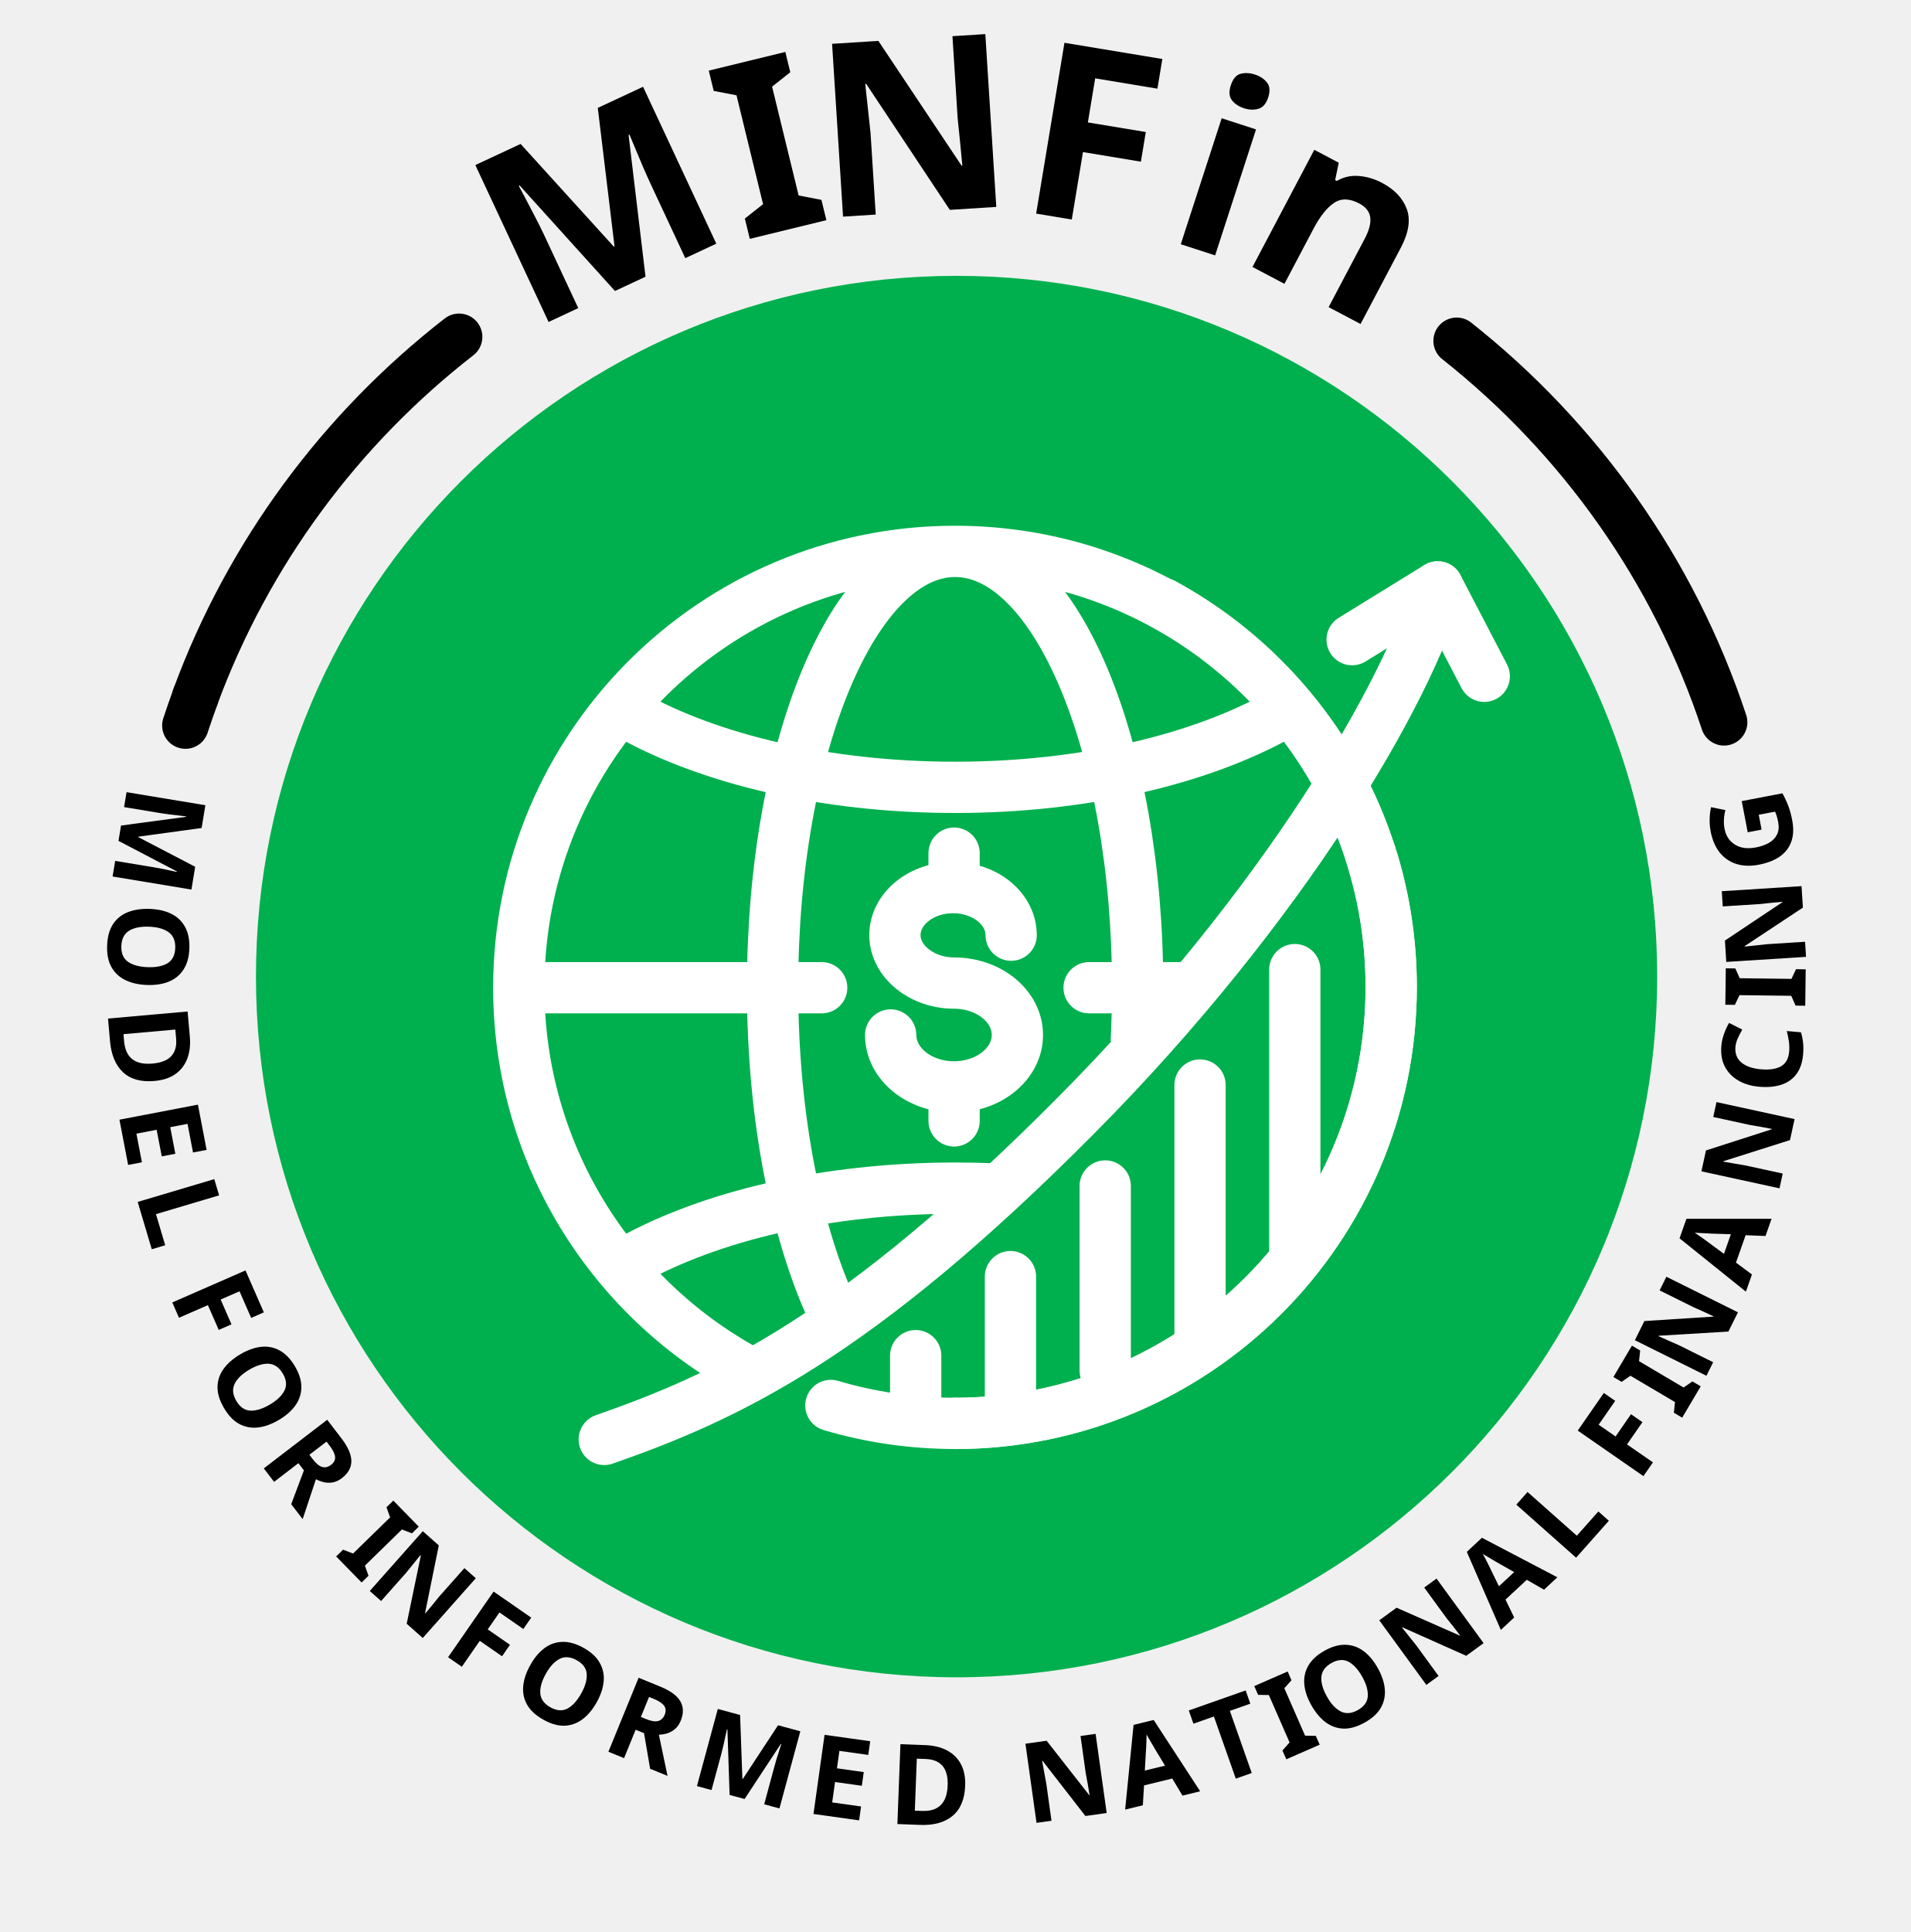
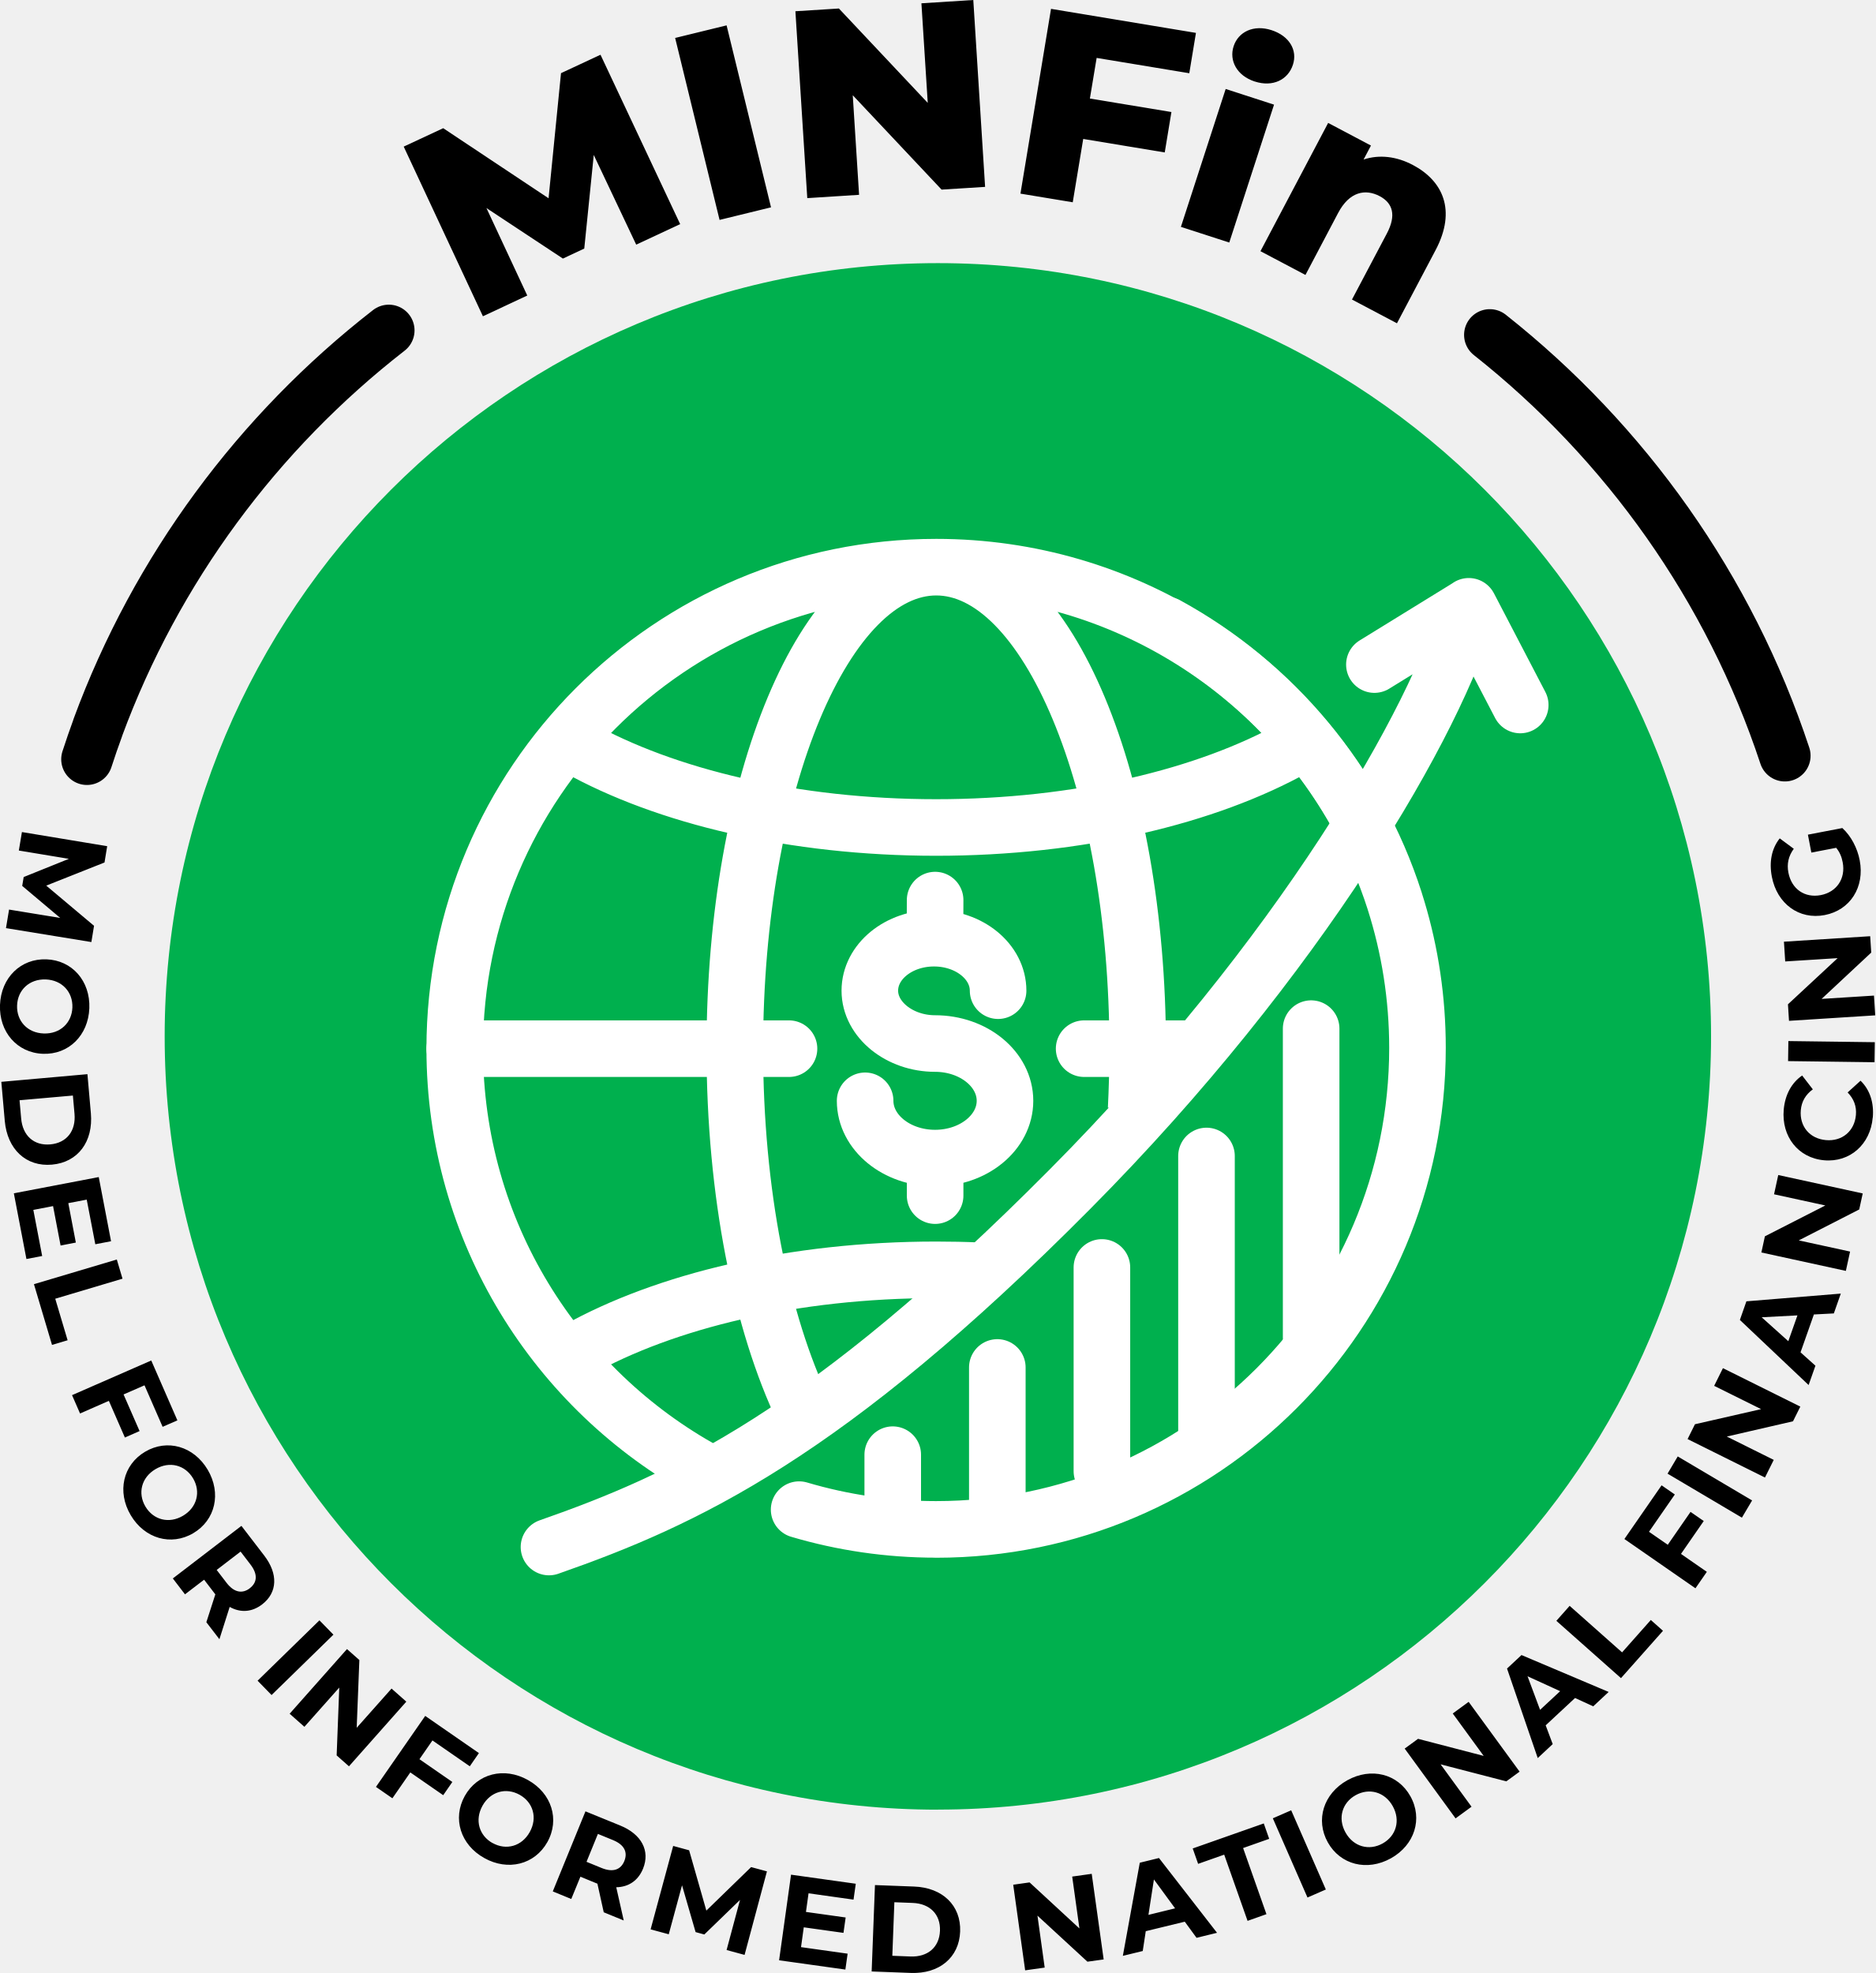
- <svg xmlns="http://www.w3.org/2000/svg" id="Layer_1" viewBox="0 0 300 303.34">
+ <svg xmlns="http://www.w3.org/2000/svg" id="Layer_1" viewBox="0 0 266.82 280.73">
  <defs>
-     <style>.cls-1,.cls-2,.cls-3,.cls-4,.cls-5{fill:none;}.cls-2{stroke:#000;stroke-width:7.32px;}.cls-2,.cls-3,.cls-4{stroke-linecap:round;}.cls-2,.cls-3,.cls-5{stroke-linejoin:round;}.cls-6{font-size:17.57px;}.cls-6,.cls-7,.cls-8,.cls-9,.cls-10,.cls-11,.cls-12,.cls-13,.cls-14,.cls-15,.cls-16,.cls-17,.cls-18,.cls-19,.cls-20,.cls-21,.cls-22,.cls-23,.cls-24,.cls-25,.cls-26{font-family:Montserrat-Bold, Montserrat;}.cls-6,.cls-7,.cls-8,.cls-9,.cls-10,.cls-11,.cls-12,.cls-13,.cls-14,.cls-15,.cls-16,.cls-17,.cls-18,.cls-19,.cls-20,.cls-21,.cls-22,.cls-23,.cls-24,.cls-25,.cls-26,.cls-27,.cls-28,.cls-29,.cls-30,.cls-31,.cls-32{font-weight:700;}.cls-7{font-size:17.57px;}.cls-8{font-size:17.57px;}.cls-9{font-size:17.57px;}.cls-10{font-size:17.57px;}.cls-11{font-size:17.57px;}.cls-12{font-size:17.57px;}.cls-13{font-size:17.57px;}.cls-14{font-size:17.57px;}.cls-15{font-size:17.57px;}.cls-16{font-size:17.57px;}.cls-17{font-size:17.57px;}.cls-18{font-size:17.57px;}.cls-19{font-size:17.57px;}.cls-20{font-size:17.57px;}.cls-21{font-size:17.57px;}.cls-22{font-size:17.57px;}.cls-23{font-size:17.57px;}.cls-24{font-size:17.57px;}.cls-25{font-size:17.57px;}.cls-26{font-size:17.57px;}.cls-33{fill:#00b04e;}.cls-27{font-size:38.07px;}.cls-27,.cls-28,.cls-29,.cls-30,.cls-31,.cls-32{font-family:Montserrat-ExtraBold, Montserrat;}.cls-28{font-size:38.07px;}.cls-29{font-size:38.07px;}.cls-30{font-size:38.07px;}.cls-31{font-size:38.07px;}.cls-32{font-size:38.07px;}.cls-34{clip-path:url(#clippath-1);}.cls-35{clip-path:url(#clippath-3);}.cls-36{clip-path:url(#clippath-4);}.cls-37{clip-path:url(#clippath-2);}.cls-38{clip-path:url(#clippath-7);}.cls-39{clip-path:url(#clippath-6);}.cls-40{clip-path:url(#clippath-5);}.cls-3,.cls-4,.cls-5{stroke:#fff;stroke-width:8.05px;}.cls-4{stroke-miterlimit:10;}</style>
+     <style>.cls-1,.cls-2,.cls-3,.cls-4,.cls-5{fill:none;}.cls-2{stroke:#000;stroke-width:7.32px;}.cls-2,.cls-3,.cls-4{stroke-linecap:round;}.cls-2,.cls-3,.cls-5{stroke-linejoin:round;}.cls-6{fill:#00b04e;}.cls-7{clip-path:url(#clippath-1);}.cls-8{clip-path:url(#clippath-2);}.cls-3,.cls-4,.cls-5{stroke:#fff;stroke-width:8.05px;}.cls-4{stroke-miterlimit:10;}.cls-9{clip-path:url(#clippath);}</style>
+     <clipPath id="clippath">
+       <line class="cls-1" x1="156.78" y1="209.33" x2="156.78" y2="180.34" />
+     </clipPath>
    <clipPath id="clippath-1">
-       <rect class="cls-1" y="3.34" width="300" height="300" />
+       <line class="cls-1" x1="141.9" y1="213.72" x2="141.9" y2="194.57" />
    </clipPath>
    <clipPath id="clippath-2">
-       <rect class="cls-1" y="3.34" width="300" height="300" />
-     </clipPath>
-     <clipPath id="clippath-3">
-       <path class="cls-1" d="M173.54,215.2v-28.99,28.99Z" />
-     </clipPath>
-     <clipPath id="clippath-4">
-       <path class="cls-1" d="M158.66,219.59v-19.14,19.14Z" />
-     </clipPath>
-     <clipPath id="clippath-5">
-       <path class="cls-1" d="M143.78,221.05v-8.2,8.2Z" />
-     </clipPath>
-     <clipPath id="clippath-6">
-       <rect class="cls-1" y="3.34" width="300" height="300" />
-     </clipPath>
-     <clipPath id="clippath-7">
-       <rect class="cls-1" y="3.34" width="300" height="300" />
+       <line class="cls-1" x1="127.02" y1="215.18" x2="127.02" y2="206.98" />
    </clipPath>
  </defs>
-   <g class="cls-34">
-     <path class="cls-33" d="M150.2,263.35c60.76,0,110.01-49.27,110.01-110.02s-49.25-110.02-110.01-110.02-110.01,49.25-110.01,110.02,49.25,110.02,110.01,110.02" />
-     <text class="cls-32" transform="translate(83.04 52) rotate(-25.03)">
-       <tspan x="0" y="0">M</tspan>
-     </text>
-     <text class="cls-27" transform="translate(116.55 37.79) rotate(-13.71)">
-       <tspan x="0" y="0">I</tspan>
-     </text>
-     <text class="cls-29" transform="translate(128.96 34.23) rotate(-3.63)">
-       <tspan x="0" y="0">N</tspan>
-     </text>
-     <text class="cls-28" transform="translate(159.32 32.98) rotate(9.41)">
-       <tspan x="0" y="0">F</tspan>
-     </text>
-     <text class="cls-31" transform="translate(182.58 37.43) rotate(17.99)">
-       <tspan x="0" y="0">i</tspan>
-     </text>
-     <text class="cls-30" transform="translate(194.04 40.53) rotate(27.82)">
-       <tspan x="0" y="0">n</tspan>
-     </text>
+   <path class="cls-6" d="M133.44,257.48c60.76,0,110.01-49.27,110.01-110.02s-49.25-110.02-110.01-110.02S23.43,86.7,23.43,147.47s49.25,110.02,110.01,110.02h0Z" />
+   <path class="cls-2" d="M13.93,103.51c-.55,1.5-1.07,3-1.56,4.52M55.32,47.01c-18.61,14.47-33.1,33.98-41.4,56.5M253.95,107.53c-7.89-23.88-22.67-44.61-41.98-59.88" />
+   <path class="cls-3" d="M78.11,220.12c19.31-6.75,39.5-16.03,74.12-50.91,32.66-32.88,52.31-66.84,56.75-82.94M195.55,94.56l13.44-8.28,7.31,14.03" />
+   <path class="cls-3" d="M186.55,190.29v-43.93M171.66,205.37v-40.89" />
+   <g class="cls-9">
+     <line class="cls-3" x1="151.41" y1="218.57" x2="151.41" y2="165.68" />
  </g>
-   <text class="cls-10" transform="translate(20.13 122.82) rotate(99.41)">
-     <tspan x="0" y="0">M</tspan>
-   </text>
-   <text class="cls-21" transform="translate(17.26 141.45) rotate(92.18)">
-     <tspan x="0" y="0">O</tspan>
-   </text>
-   <text class="cls-19" transform="translate(16.82 158.35) rotate(84.93)">
-     <tspan x="0" y="0">D</tspan>
-   </text>
-   <text class="cls-16" transform="translate(18.46 174.25) rotate(79.15)">
-     <tspan x="0" y="0">E</tspan>
-   </text>
-   <text class="cls-11" transform="translate(21.17 187.2) rotate(73.43)">
-     <tspan x="0" y="0">L</tspan>
-   </text>
-   <text class="cls-13" transform="translate(24.59 198.14) rotate(69.18)">
-     <tspan x="0" y="0"> </tspan>
-   </text>
-   <text class="cls-22" transform="translate(26.42 203.05) rotate(66.37)">
-     <tspan x="0" y="0">F</tspan>
-   </text>
-   <text class="cls-15" transform="translate(31.77 214.98) rotate(59.41)">
-     <tspan x="0" y="0">O</tspan>
-   </text>
-   <text class="cls-11" transform="translate(40.46 229.3) rotate(52.52)">
-     <tspan x="0" y="0">R</tspan>
-   </text>
-   <text class="cls-18" transform="translate(48.94 240.07) rotate(48.42)">
-     <tspan x="0" y="0"> </tspan>
-   </text>
-   <text class="cls-23" transform="translate(52.39 243.97) rotate(45.68)">
-     <tspan x="0" y="0">I</tspan>
-   </text>
-   <text class="cls-18" transform="translate(56.88 248.75) rotate(41.58)">
-     <tspan x="0" y="0">N</tspan>
-   </text>
-   <text class="cls-20" transform="translate(69.06 259.3) rotate(34.73)">
-     <tspan x="0" y="0">F</tspan>
-   </text>
-   <text class="cls-25" transform="translate(79.3 266.44) rotate(29.21)">
-     <tspan x="0" y="0">O</tspan>
-   </text>
-   <text class="cls-12" transform="translate(94.07 274.44) rotate(22.22)">
-     <tspan x="0" y="0">R</tspan>
-   </text>
-   <text class="cls-26" transform="translate(107.91 280.02) rotate(15.14)">
-     <tspan x="0" y="0">M</tspan>
-   </text>
-   <text class="cls-13" transform="translate(126.17 284.59) rotate(7.97)">
-     <tspan x="0" y="0">E</tspan>
-   </text>
-   <text class="cls-21" transform="translate(139.33 286.33) rotate(2.18)">
-     <tspan x="0" y="0">D</tspan>
-   </text>
-   <text class="cls-20" transform="translate(155.31 286.59) rotate(-3.63)">
-     <tspan x="0" y="0"> </tspan>
-   </text>
-   <text class="cls-13" transform="translate(161.19 286.42) rotate(-7.97)">
-     <tspan x="0" y="0">N</tspan>
-   </text>
-   <text class="cls-17" transform="translate(176.67 284.12) rotate(-13.71)">
-     <tspan x="0" y="0">A</tspan>
-   </text>
-   <text class="cls-17" transform="translate(190.49 280.51) rotate(-19.4)">
-     <tspan x="0" y="0">T</tspan>
-   </text>
-   <text class="cls-22" transform="translate(201.46 276.45) rotate(-23.63)">
-     <tspan x="0" y="0">I</tspan>
-   </text>
-   <text class="cls-25" transform="translate(208.09 273.72) rotate(-29.21)">
-     <tspan x="0" y="0">O</tspan>
-   </text>
-   <text class="cls-8" transform="translate(222.69 265.47) rotate(-36.1)">
-     <tspan x="0" y="0">N</tspan>
-   </text>
-   <text class="cls-7" transform="translate(235.66 255.91) rotate(-42.95)">
-     <tspan x="0" y="0">A</tspan>
-   </text>
-   <text class="cls-18" transform="translate(246.43 245.75) rotate(-48.42)">
-     <tspan x="0" y="0">L</tspan>
-   </text>
-   <text class="cls-14" transform="translate(253.54 237.56) rotate(-51.15)">
-     <tspan x="0" y="0"> </tspan>
-   </text>
-   <text class="cls-20" transform="translate(257.15 233.06) rotate(-55.27)">
-     <tspan x="0" y="0">F</tspan>
-   </text>
-   <text class="cls-15" transform="translate(263.85 223.07) rotate(-59.41)">
-     <tspan x="0" y="0">I</tspan>
-   </text>
-   <text class="cls-6" transform="translate(267.24 217.42) rotate(-63.58)">
-     <tspan x="0" y="0">N</tspan>
-   </text>
-   <text class="cls-17" transform="translate(274.14 202.8) rotate(-70.6)">
-     <tspan x="0" y="0">A</tspan>
-   </text>
-   <text class="cls-24" transform="translate(279.08 188.12) rotate(-77.72)">
-     <tspan x="0" y="0">N</tspan>
-   </text>
-   <text class="cls-19" transform="translate(282.36 172.19) rotate(-84.93)">
-     <tspan x="0" y="0">C</tspan>
-   </text>
-   <text class="cls-9" transform="translate(283.45 158.47) rotate(-89.28)">
-     <tspan x="0" y="0">I</tspan>
-   </text>
-   <text class="cls-20" transform="translate(283.68 151.81) rotate(-93.63)">
-     <tspan x="0" y="0">N</tspan>
-   </text>
-   <text class="cls-16" transform="translate(282.54 135.58) rotate(-100.85)">
-     <tspan x="0" y="0">G</tspan>
-   </text>
-   <g class="cls-37">
-     <path class="cls-2" d="M30.69,109.39c-.55,1.5-1.07,3-1.57,4.52" />
-     <path class="cls-2" d="M72.08,52.89c-18.61,14.47-33.1,33.98-41.4,56.5" />
-     <path class="cls-2" d="M270.71,113.4c-7.89-23.88-22.67-44.61-41.98-59.88" />
-     <path class="cls-3" d="M94.88,226c19.31-6.75,39.5-16.03,74.12-50.91,32.66-32.88,52.31-66.84,56.75-82.94" />
-     <polyline class="cls-3" points="212.31 100.43 225.75 92.15 233.06 106.18" />
+   <line class="cls-3" x1="156.78" y1="209.33" x2="156.78" y2="180.34" />
+   <g class="cls-7">
+     <line class="cls-3" x1="153.64" y1="218.13" x2="153.64" y2="165.24" />
  </g>
-   <line class="cls-3" x1="203.31" y1="196.16" x2="203.31" y2="152.24" />
-   <line class="cls-3" x1="188.43" y1="211.24" x2="188.43" y2="170.36" />
-   <g class="cls-35">
-     <line class="cls-3" x1="168.17" y1="224.44" x2="168.17" y2="171.55" />
+   <line class="cls-3" x1="141.9" y1="213.72" x2="141.9" y2="194.57" />
+   <g class="cls-8">
+     <line class="cls-3" x1="139.66" y1="230.54" x2="139.66" y2="177.65" />
  </g>
-   <line class="cls-3" x1="173.54" y1="215.2" x2="173.54" y2="186.21" />
-   <g class="cls-36">
-     <line class="cls-3" x1="170.4" y1="224" x2="170.4" y2="171.11" />
-   </g>
-   <line class="cls-3" x1="158.66" y1="219.59" x2="158.66" y2="200.44" />
-   <g class="cls-40">
-     <line class="cls-3" x1="156.42" y1="236.41" x2="156.42" y2="183.52" />
-   </g>
-   <line class="cls-3" x1="143.78" y1="221.05" x2="143.78" y2="212.85" />
-   <g class="cls-39">
-     <path class="cls-3" d="M149.81,175.99v-5.34M149.79,139.37l.02-5.42M139.85,162.5c0,4.5,4.46,8.15,9.95,8.15s9.95-3.65,9.95-8.15-4.46-8.15-9.95-8.15c-5.04,0-9.28-3.4-9.28-7.52s4.09-7.47,9.13-7.47,9.12,3.34,9.12,7.47" />
-     <path class="cls-5" d="M98.9,197.97c12.54-7.01,30.77-11.42,51.06-11.42,2.03,0,4.04.04,6.02.13M201.02,112.2c-12.54,7.01-30.77,11.42-51.06,11.42s-38.53-4.41-51.07-11.42M131.09,206.63c-6-12.56-9.78-30.99-9.78-51.55,0-37.83,12.83-68.51,28.66-68.51s28.66,30.67,28.66,68.51c0,2.91-.08,5.78-.22,8.6M117.19,215.25c-21.29-11.62-35.73-34.21-35.73-60.17,0-37.83,30.67-68.51,68.5-68.51,26.73,0,49.88,15.31,61.17,37.63" />
-   </g>
-   <line class="cls-4" x1="171.01" y1="155.08" x2="185.31" y2="155.08" />
-   <line class="cls-3" x1="81.46" y1="155.08" x2="129.02" y2="155.08" />
-   <g class="cls-38">
-     <path class="cls-3" d="M149.94,223.48c-6.77,0-13.3-.98-19.48-2.81" />
-     <path class="cls-3" d="M215.56,135.24c1.88,6.25,2.88,12.87,2.88,19.73,0,37.84-30.67,68.51-68.51,68.51" />
-     <path class="cls-3" d="M182.71,94.81c15.3,8.35,27.07,22.38,32.48,39.24" />
-     <path class="cls-3" d="M215.19,134.05c2.11,6.6,3.26,13.63,3.26,20.93,0,37.83-30.67,68.51-68.51,68.51" />
-   </g>
+   <path class="cls-3" d="M127.02,215.18v-8.2M123.09,156.63c0,4.5,4.46,8.15,9.95,8.15s9.95-3.65,9.95-8.15-4.46-8.15-9.95-8.15c-5.04,0-9.28-3.39-9.28-7.52s4.09-7.47,9.13-7.47,9.12,3.34,9.12,7.47M133.03,133.49l.02-5.42M133.05,170.12v-5.34" />
+   <path class="cls-5" d="M100.43,209.38c-21.29-11.62-35.73-34.21-35.73-60.17,0-37.83,30.67-68.51,68.51-68.51,26.73,0,49.88,15.3,61.17,37.63M114.33,200.76c-6-12.56-9.78-31-9.78-51.55,0-37.83,12.83-68.51,28.66-68.51s28.66,30.67,28.66,68.51c0,2.91-.08,5.78-.22,8.6M184.26,106.32c-12.54,7.01-30.77,11.42-51.06,11.42s-38.53-4.41-51.07-11.42M82.14,192.1c12.54-7.01,30.77-11.42,51.06-11.42,2.03,0,4.04.04,6.02.13" />
+   <line class="cls-4" x1="154.25" y1="149.21" x2="168.55" y2="149.21" />
+   <line class="cls-3" x1="64.7" y1="149.21" x2="112.26" y2="149.21" />
+   <path class="cls-3" d="M133.18,217.61c-6.77,0-13.3-.98-19.48-2.81M198.8,129.37c1.88,6.25,2.88,12.87,2.88,19.73,0,37.83-30.67,68.51-68.5,68.51M165.95,88.93c15.3,8.35,27.07,22.38,32.48,39.24M198.43,128.18c2.11,6.6,3.25,13.63,3.25,20.93,0,37.83-30.67,68.51-68.5,68.51" />
+   <path d="M.86,132.06l12.14,1.98.38-2.31-6.8-5.72,8.29-3.29.38-2.32-12.13-2.01-.44,2.63,7.12,1.18-6.43,2.59-.21,1.26,5.41,4.56-7.28-1.19-.44,2.64h0ZM0,142.97c-.15,3.86,2.43,6.83,6.1,6.97,3.67.14,6.46-2.62,6.61-6.48.15-3.88-2.45-6.83-6.1-6.96-3.65-.14-6.46,2.6-6.61,6.48H0ZM2.43,143.06c.08-2.19,1.74-3.78,4.08-3.7,2.33.09,3.87,1.8,3.79,3.99-.08,2.19-1.74,3.78-4.08,3.7s-3.87-1.8-3.79-3.99h0ZM.19,153.93l.49,5.57c.36,4.01,3.01,6.54,6.72,6.21,3.71-.33,5.88-3.29,5.53-7.3l-.49-5.57-12.25,1.09H.19ZM2.77,156.55l7.6-.67.23,2.59c.22,2.43-1.1,4.15-3.44,4.36-2.35.21-3.94-1.26-4.15-3.69l-.23-2.59h0ZM4.75,172.15l2.8-.54,1.07,5.61,2.17-.42-1.07-5.61,2.62-.5,1.22,6.35,2.24-.43-1.75-9.13-12.08,2.31,1.79,9.35,2.24-.43-1.26-6.57h0ZM4.83,182.72l2.57,8.64,2.22-.66-1.76-5.91,9.57-2.85-.81-2.73-11.79,3.51h0ZM23.15,203.01l2.09-.91-3.72-8.52-11.27,4.93,1.14,2.61,4.1-1.8,2.28,5.22,2.09-.92-2.28-5.21,2.98-1.3,2.58,5.91h0ZM18.6,215.59c1.97,3.33,5.74,4.42,8.9,2.56,3.16-1.87,4.02-5.7,2.05-9.03-1.98-3.34-5.75-4.42-8.9-2.56-3.15,1.86-4.03,5.69-2.05,9.03h0ZM20.69,214.36c-1.12-1.89-.58-4.13,1.43-5.32,2.01-1.19,4.23-.58,5.35,1.31,1.12,1.89.58,4.13-1.43,5.32-2.01,1.19-4.23.58-5.35-1.31h0ZM31.22,233.23l1.46-4.59c1.52.85,3.15.77,4.62-.36,2.19-1.68,2.29-4.35.29-6.95l-3.24-4.22-9.76,7.48,1.73,2.26,2.72-2.08,1.51,1.97.09.11-1.28,3.97,1.86,2.42h0ZM35.54,225.99c-1.06.81-2.24.61-3.3-.77l-1.41-1.84,3.4-2.61,1.41,1.84c1.06,1.38.97,2.56-.11,3.38h0ZM36.65,239.14l1.99,2.04,8.8-8.59-1.99-2.04-8.8,8.59h0ZM55.71,240.26l-4.96,5.58.38-9.64-1.76-1.56-8.16,9.2,2.1,1.86,4.96-5.58-.37,9.65,1.75,1.55,8.16-9.2-2.1-1.86h0ZM66.84,251.32l1.3-1.88-7.64-5.29-7.01,10.1,2.34,1.62,2.55-3.68,4.68,3.24,1.3-1.88-4.68-3.24,1.85-2.67,5.3,3.67h0ZM68.9,264.37c3.37,1.89,7.18.94,8.98-2.27,1.79-3.21.61-6.95-2.77-8.83-3.39-1.9-7.19-.92-8.98,2.27-1.78,3.19-.62,6.94,2.77,8.83h0ZM70.09,262.25c-1.92-1.07-2.58-3.27-1.44-5.32,1.14-2.04,3.36-2.63,5.28-1.56,1.92,1.07,2.58,3.27,1.44,5.31-1.14,2.04-3.36,2.63-5.28,1.56h0ZM88.74,273.23l-1.06-4.7c1.74-.03,3.11-.93,3.81-2.64,1.04-2.55-.21-4.91-3.26-6.15l-4.93-2.01-4.65,11.39,2.63,1.08,1.3-3.17,2.29.94.13.05.9,4.07,2.83,1.16h0ZM88.83,264.8c-.5,1.24-1.62,1.65-3.23.99l-2.15-.88,1.62-3.97,2.15.88c1.61.66,2.12,1.72,1.61,2.98h0ZM105.94,278.15l3.18-11.88-2.25-.61-6.37,6.19-2.45-8.58-2.27-.62-3.21,11.87,2.58.7,1.89-6.97,1.93,6.66,1.24.34,5.08-4.92-1.91,7.13,2.58.7h0ZM113.97,277.05l.39-2.82,5.65.79.31-2.19-5.65-.79.37-2.65,6.4.9.32-2.26-9.21-1.29-1.7,12.18,9.43,1.32.32-2.26-6.63-.93h0ZM124.02,280.51l5.58.21c4.02.15,6.87-2.17,7.01-5.89.14-3.72-2.52-6.25-6.54-6.4l-5.58-.21-.47,12.29h0ZM126.96,278.28l.29-7.62,2.6.1c2.44.09,3.98,1.61,3.89,3.96-.09,2.35-1.74,3.75-4.18,3.66l-2.6-.1h0ZM152.55,266.99l1.03,7.4-7.09-6.55-2.33.33,1.7,12.18,2.78-.39-1.03-7.39,7.11,6.55,2.31-.32-1.7-12.18-2.78.39h0ZM170.26,275.72l2.9-.71-8.26-10.64-2.73.67-2.41,13.25,2.83-.69.43-2.82,5.55-1.35,1.68,2.3h0ZM163.4,272.46l.78-5.04,3.01,4.11-3.79.93h0ZM177.51,273.31l2.68-.95-3.32-9.41,3.71-1.31-.77-2.19-10.11,3.56.77,2.19,3.71-1.31,3.32,9.41h0ZM186.03,269.99l2.61-1.14-4.93-11.27-2.61,1.14,4.93,11.27h0ZM197.9,264.41c3.38-1.89,4.56-5.63,2.77-8.83-1.79-3.21-5.6-4.15-8.98-2.27-3.39,1.9-4.55,5.64-2.77,8.83,1.78,3.19,5.58,4.16,8.98,2.27h0ZM196.72,262.3c-1.92,1.07-4.14.48-5.28-1.56-1.14-2.04-.48-4.24,1.44-5.31,1.92-1.07,4.14-.48,5.28,1.56,1.14,2.04.48,4.24-1.44,5.31h0ZM206.7,243.81l4.4,6.03-9.34-2.43-1.9,1.39,7.24,9.93,2.27-1.66-4.4-6.03,9.35,2.42,1.89-1.38-7.25-9.93-2.27,1.66h0ZM226.69,242.78l2.19-2.04-12.4-5.25-2.06,1.92,4.37,12.74,2.13-1.99-1-2.67,4.18-3.89,2.59,1.19h0ZM219.12,243.28l-1.78-4.77,4.64,2.12-2.86,2.66h0ZM230.63,238.78l5.98-6.74-1.73-1.54-4.09,4.61-7.46-6.62-1.89,2.13,9.2,8.16h0ZM238.29,212.64l-1.88-1.3-5.29,7.64,10.11,7.01,1.62-2.34-3.68-2.55,3.24-4.68-1.88-1.3-3.24,4.68-2.67-1.85,3.67-5.3h0ZM247.84,215.94l1.45-2.45-10.58-6.26-1.45,2.45,10.58,6.26h0ZM243.88,197.18l6.69,3.32-9.41,2.15-1.05,2.11,11.01,5.47,1.25-2.51-6.68-3.32,9.42-2.17,1.04-2.09-11.01-5.47-1.25,2.52h0ZM260.92,186.88l.99-2.82-13.43,1.1-.93,2.65,9.78,9.26.97-2.75-2.12-1.9,1.9-5.39,2.85-.15h0ZM254.44,190.83l-3.79-3.4,5.09-.27-1.3,3.68h0ZM252.41,169.93l7.3,1.59-8.6,4.39-.5,2.3,12.02,2.62.6-2.75-7.3-1.59,8.6-4.4.5-2.28-12.02-2.62-.6,2.75h0ZM266.46,159.02c.19-2.13-.42-3.97-1.74-5.25l-1.84,1.67c.89.91,1.29,1.98,1.18,3.21-.2,2.29-1.96,3.78-4.27,3.57-2.31-.2-3.78-1.97-3.57-4.27.11-1.23.69-2.21,1.71-2.95l-1.52-1.97c-1.5,1.03-2.43,2.73-2.62,4.85-.34,3.82,2.05,6.88,5.74,7.21,3.69.33,6.59-2.27,6.92-6.07h0ZM266.71,151.14l.04-2.85-12.3-.16-.04,2.85,12.3.16h0ZM254.01,136.8l7.45-.47-7.07,6.57.15,2.35,12.27-.78-.18-2.81-7.45.47,7.06-6.59-.15-2.33-12.27.78.18,2.81h0ZM261.25,120.63c.52.63.79,1.31.93,2.07.44,2.31-.85,4.22-3.11,4.66-2.3.44-4.17-.86-4.62-3.21-.23-1.22,0-2.33.77-3.38l-2-1.48c-1.14,1.43-1.53,3.33-1.12,5.46.74,3.85,3.88,6.15,7.52,5.45,3.64-.7,5.71-3.99,4.98-7.79-.33-1.73-1.22-3.45-2.47-4.59l-4.9.94.49,2.55,3.54-.68h0Z" />
+   <path d="M96.78,31.9l-11.34-24.11-5.62,2.62-1.77,17.8-14.99-9.97-5.62,2.62,11.27,24.14,6.31-2.95-5.81-12.45,10.88,7.19,3.04-1.42,1.35-13.32,6.04,12.76,6.28-2.93h0ZM102.38,31.29l7.32-1.79-6.32-25.89-7.32,1.79,6.32,25.89h0ZM131.1.47l.9,14.17-12.64-13.43-6.19.39,1.69,26.59,7.37-.47-.9-14.17,12.64,13.43,6.19-.39-1.68-26.59-7.37.47h0ZM169.21,10.43l.95-5.75-20.62-3.42-4.35,26.29,7.44,1.23,1.49-9.01,11.6,1.92.95-5.75-11.6-1.92.96-5.78,13.18,2.18h0ZM178.54,11.6c2.54.82,4.72-.23,5.42-2.4.67-2.06-.51-4.09-3.05-4.91-2.54-.82-4.72.23-5.39,2.29-.67,2.06.48,4.2,3.01,5.02h0ZM168.02,32.28l6.88,2.23,6.37-19.62-6.88-2.23-6.37,19.62h0ZM201.01,23.47c-2.29-1.21-4.75-1.52-7-.77l1.05-1.99-6.09-3.22-9.63,18.25,6.4,3.38,4.65-8.82c1.6-3.03,3.86-3.47,5.91-2.39,1.85.98,2.41,2.69,1.02,5.32l-4.96,9.39,6.4,3.38,5.51-10.44c2.98-5.66,1.01-9.84-3.26-12.09h0Z" />
</svg>
